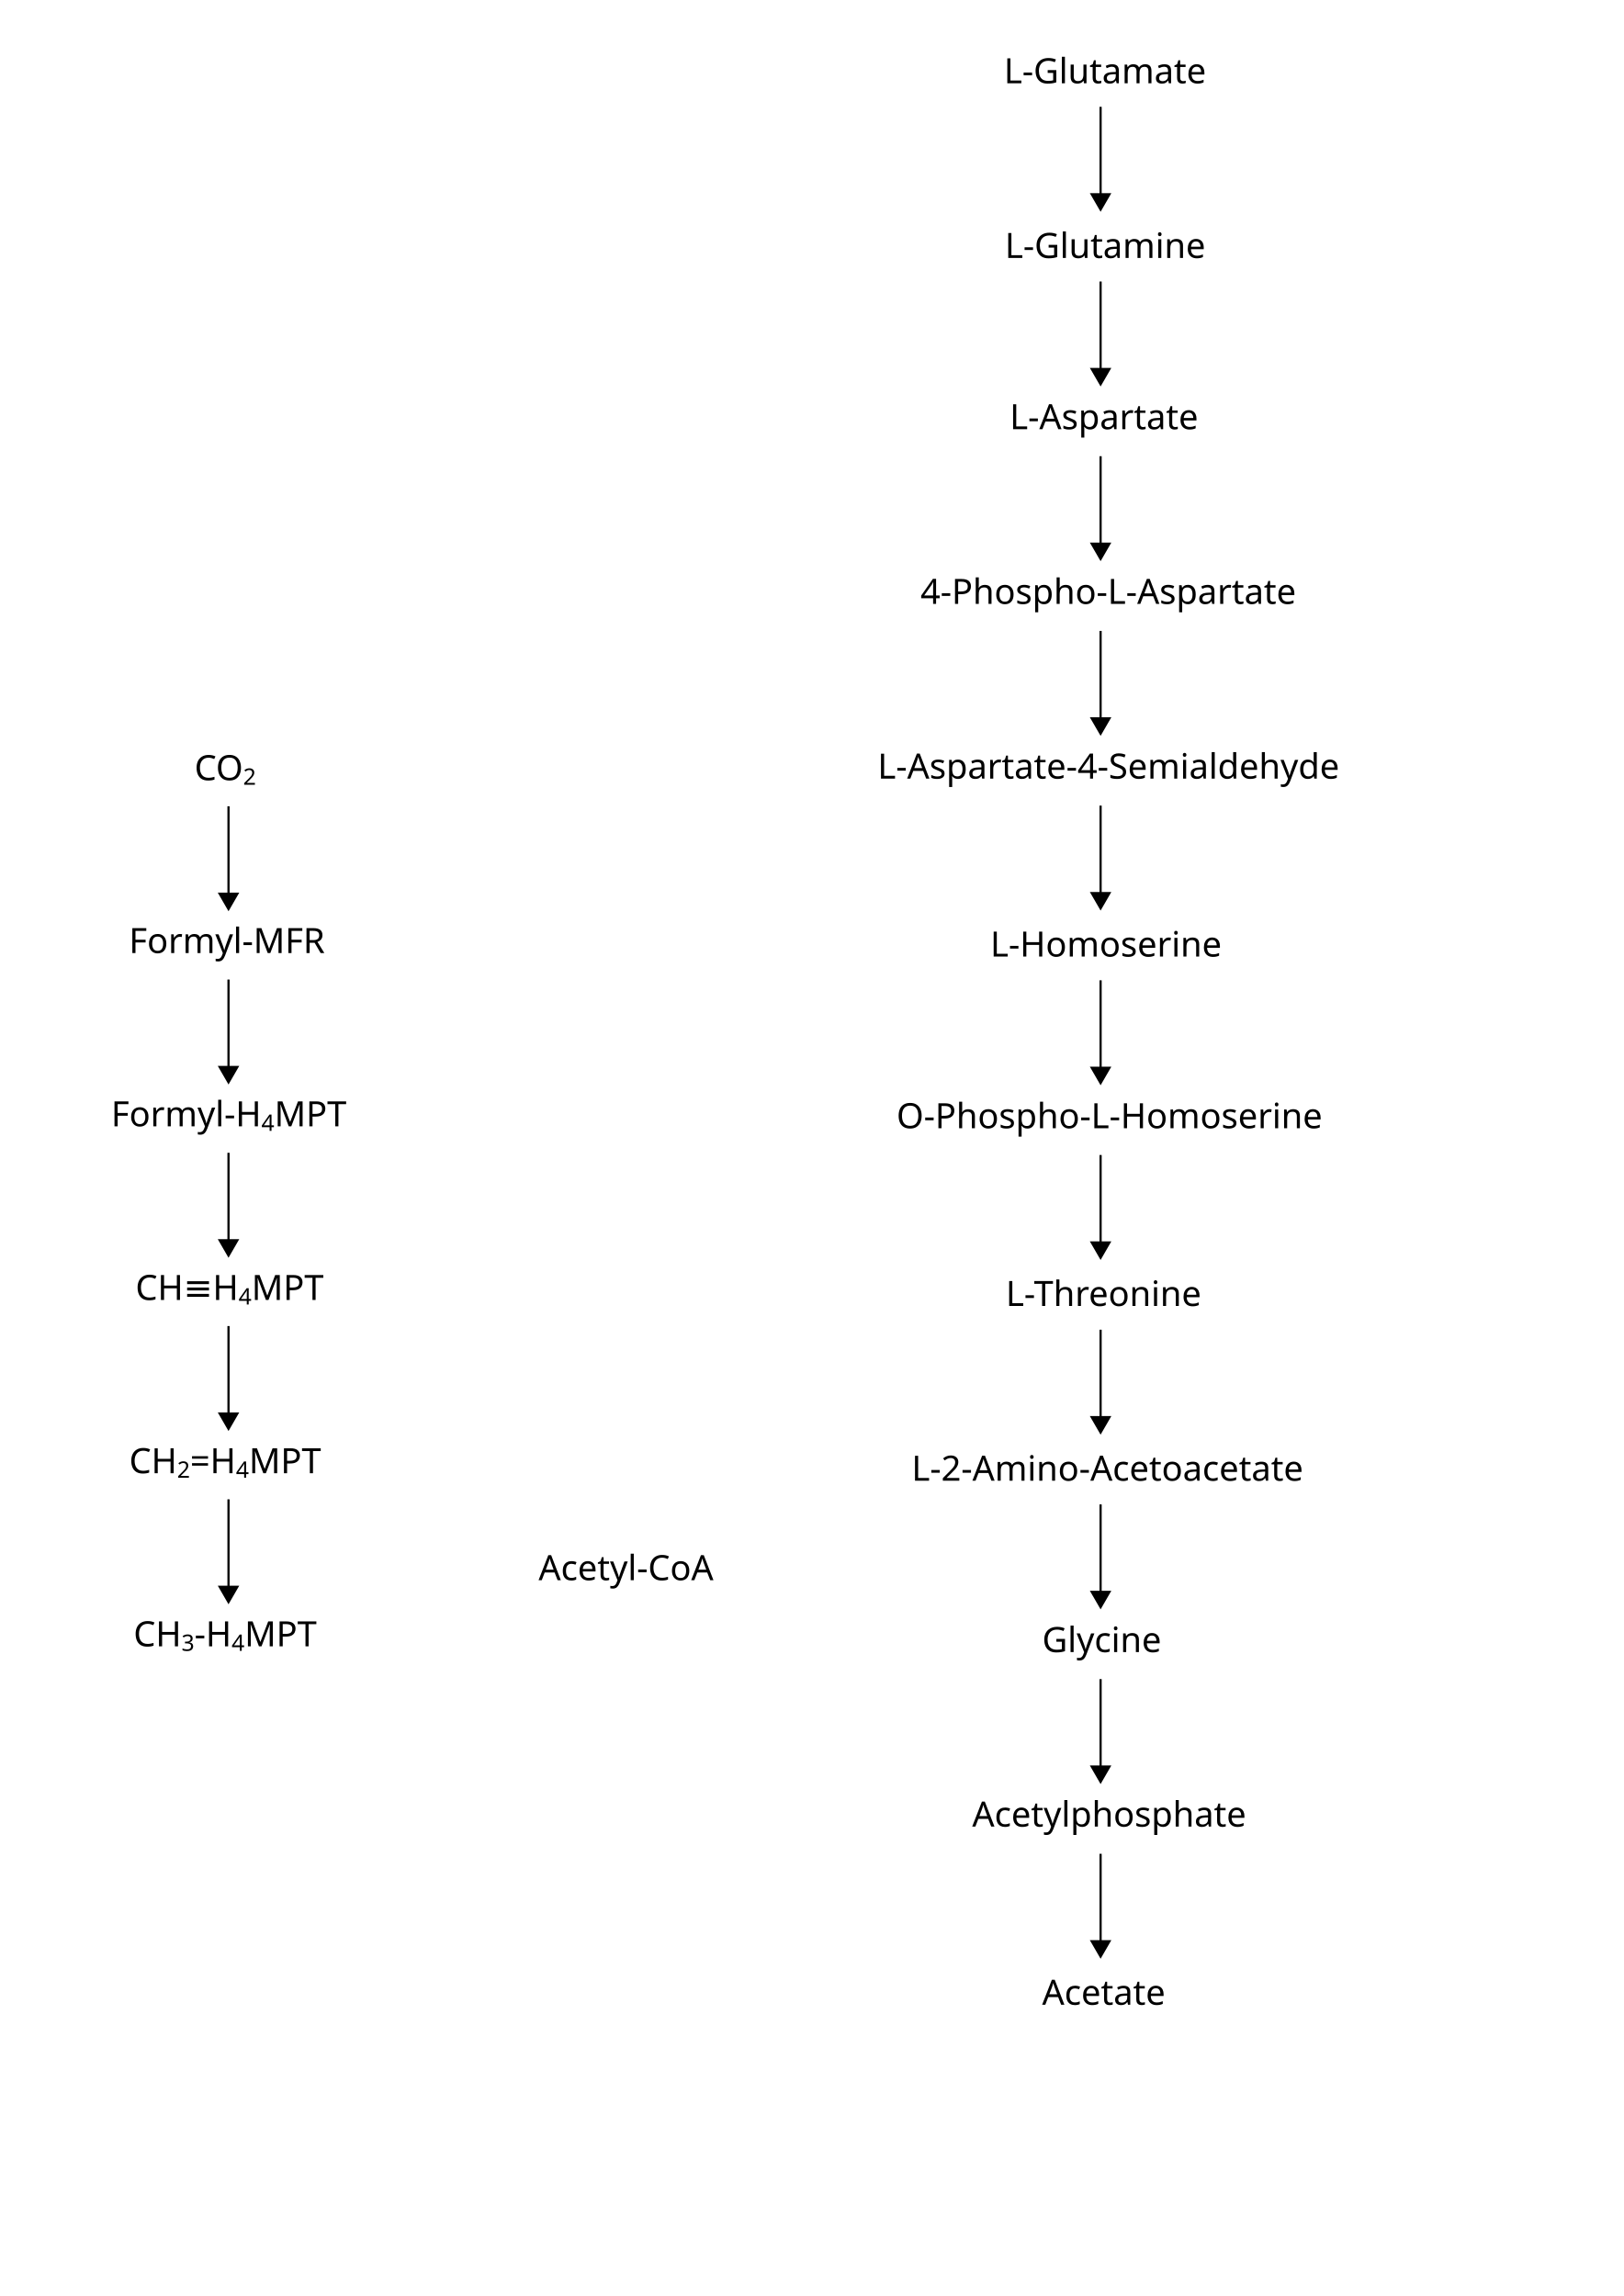
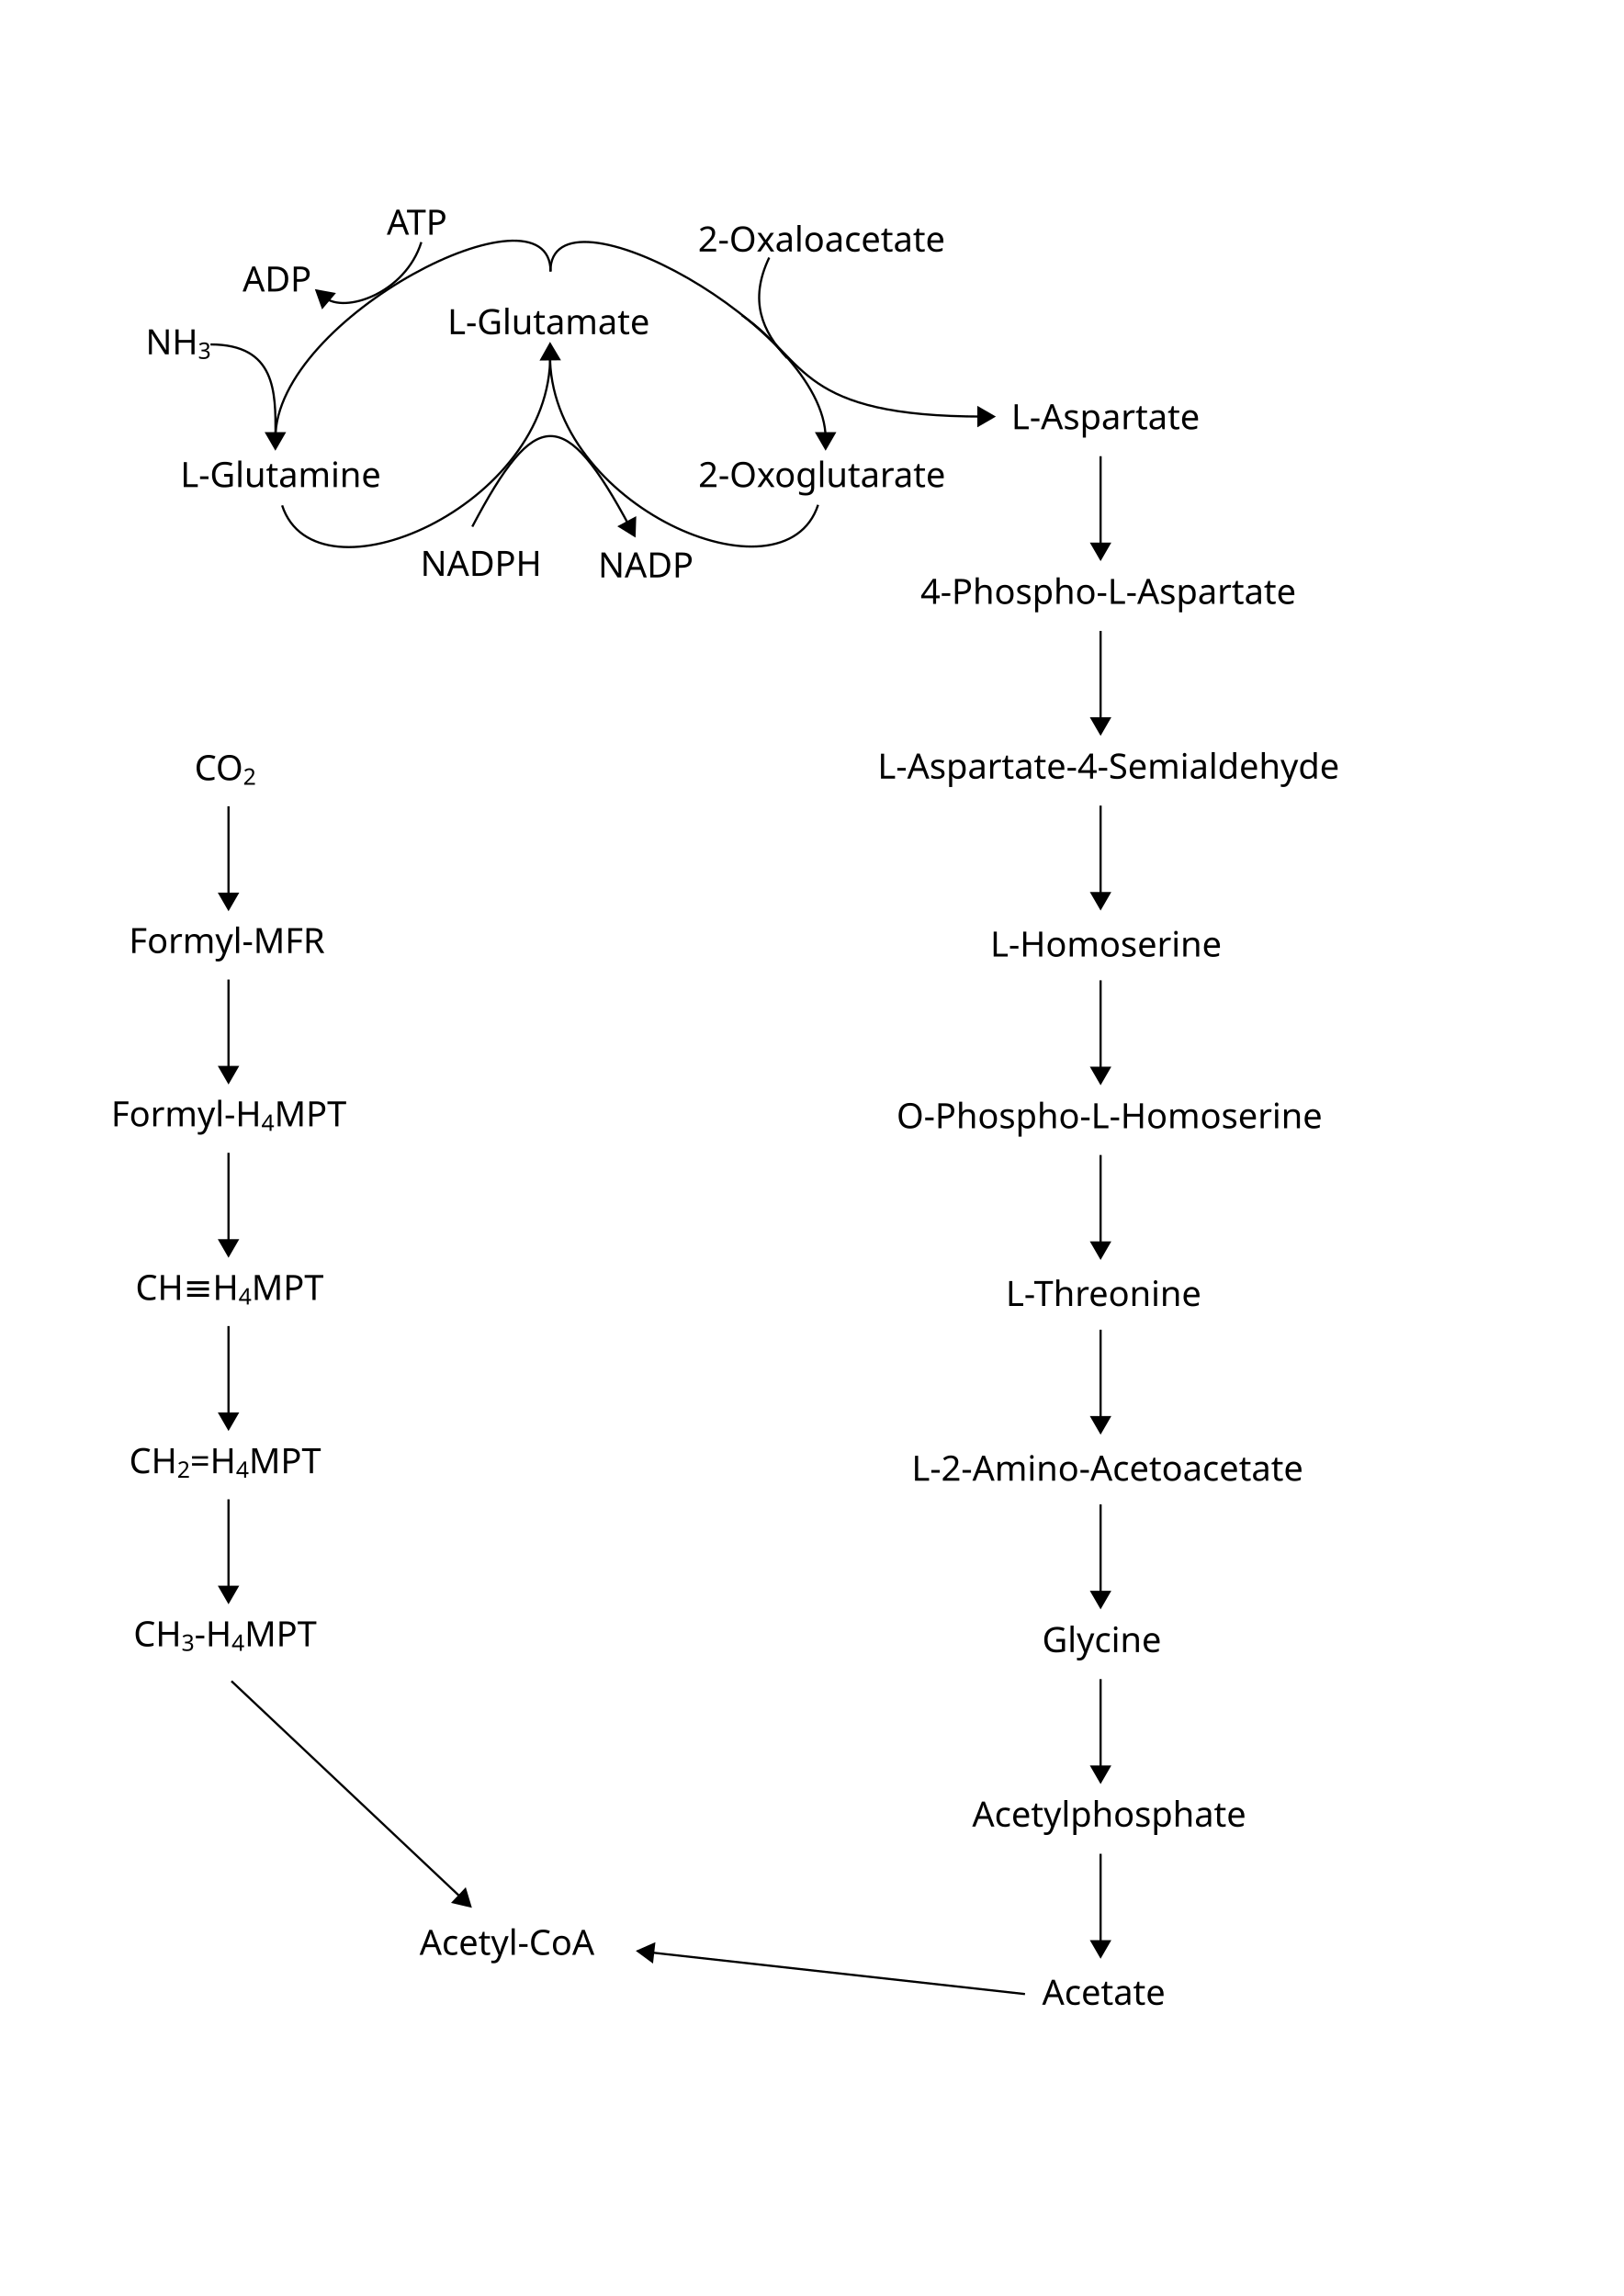
<svg xmlns="http://www.w3.org/2000/svg" width="744.094" height="1052.362" id="svg2" version="1.1">
  <defs id="defs4">
+     <marker orient="auto" refY="0.0" refX="0.0" id="TriangleInL" style="overflow:visible">
+       <path id="path4978" d="M 5.77,0.0 L -2.88,5.0 L -2.88,-5.0 L 5.77,0.0 z " style="fill-rule:evenodd;stroke:#000000;stroke-width:1.0pt" transform="scale(-0.8)" />
+     </marker>
    <marker orient="auto" refY="0.0" refX="0.0" id="TriangleOutL" style="overflow:visible">
      <path id="path4210" d="M 5.77,0.0 L -2.88,5.0 L -2.88,-5.0 L 5.77,0.0 z " style="fill-rule:evenodd;stroke:#000000;stroke-width:1.0pt" transform="scale(0.8)" />
    </marker>
  </defs>
  <g id="layer1">
-     <text id="text3037" y="724.276" x="246.811" style="font-size:16px;font-style:normal;font-weight:normal;line-height:125%;letter-spacing:0px;word-spacing:0px;fill:#000000;fill-opacity:1;stroke:none;font-family:Sans" xml:space="preserve">
-       <tspan y="724.276" x="246.811" id="tspan3039">Acetyl-CoA</tspan>
+     <text id="text3037" y="896.002" x="192.263" style="font-size:16px;font-style:normal;font-weight:normal;line-height:125%;letter-spacing:0px;word-spacing:0px;fill:#000000;fill-opacity:1;stroke:none;font-family:Sans" xml:space="preserve">
+       <tspan y="896.002" x="192.263" id="tspan3039">Acetyl-CoA</tspan>
    </text>
    <g id="g4690" transform="translate(-37.71428,319.4286)">
      <text id="text2985" y="355.813" x="96.905" style="font-size:16px;font-style:normal;font-weight:normal;line-height:125%;letter-spacing:0px;word-spacing:0px;fill:#000000;fill-opacity:1;stroke:none;font-family:Sans" xml:space="preserve">
        <tspan y="355.813" x="96.905" id="tspan2987">CH<tspan id="tspan2989" style="font-size:65.001%;baseline-shift:sub">2</tspan>=H<tspan id="tspan2991" style="font-size:65.001%;baseline-shift:sub">4</tspan>MPT</tspan>
      </text>
      <text xml:space="preserve" style="font-size:16px;font-style:normal;font-weight:normal;line-height:125%;letter-spacing:0px;word-spacing:0px;fill:#000000;fill-opacity:1;stroke:none;font-family:Sans" x="99.8" y="276.401" id="text2993">
        <tspan y="276.401" x="99.8" id="tspan3033">CH≡H<tspan id="tspan3035" style="font-size:65.001%;baseline-shift:sub">4</tspan>MPT</tspan>
      </text>
      <text id="text3001" y="435.159" x="98.905" style="font-size:16px;font-style:normal;font-weight:normal;line-height:125%;letter-spacing:0px;word-spacing:0px;fill:#000000;fill-opacity:1;stroke:none;font-family:Sans" xml:space="preserve">
        <tspan y="435.159" x="98.905" id="tspan3003">CH<tspan id="tspan3005" style="font-size:65.001%;baseline-shift:sub">3</tspan>-H<tspan id="tspan3007" style="font-size:65.001%;baseline-shift:sub">4</tspan>MPT</tspan>
      </text>
      <text xml:space="preserve" style="font-size:16px;font-style:normal;font-weight:normal;line-height:125%;letter-spacing:0px;word-spacing:0px;fill:#000000;fill-opacity:1;stroke:none;font-family:Sans" x="96.815" y="117.396" id="text3009">
        <tspan id="tspan3011" x="96.815" y="117.396">Formyl-MFR</tspan>
      </text>
      <text id="text3017" y="38.169" x="126.834" style="font-size:16px;font-style:normal;font-weight:normal;line-height:125%;letter-spacing:0px;word-spacing:0px;fill:#000000;fill-opacity:1;stroke:none;font-family:Sans" xml:space="preserve">
        <tspan y="38.169" x="126.834" id="tspan3019">CO<tspan id="tspan3021" style="font-size:65.001%;baseline-shift:sub">2</tspan>
        </tspan>
      </text>
      <text id="text3025" y="196.808" x="88.636" style="font-size:16px;font-style:normal;font-weight:normal;line-height:125%;letter-spacing:0px;word-spacing:0px;fill:#000000;fill-opacity:1;stroke:none;font-family:Sans" xml:space="preserve">
        <tspan y="196.808" x="88.636" id="tspan3027">Formyl-H<tspan id="tspan3031" style="font-size:65.001%;baseline-shift:sub">4</tspan>MPT</tspan>
      </text>
      <path id="path3112" d="m 142.432,50.126 0,42.426" style="fill:none;stroke:#000000;stroke-width:1px;stroke-linecap:butt;stroke-linejoin:miter;stroke-opacity:1;marker-end:url(#TriangleOutL)" />
      <path style="fill:none;stroke:#000000;stroke-width:1px;stroke-linecap:butt;stroke-linejoin:miter;stroke-opacity:1;marker-end:url(#TriangleOutL)" d="m 142.432,129.538 0,42.426" id="path4508" />
      <path id="path4512" d="m 142.432,208.95 0,42.426" style="fill:none;stroke:#000000;stroke-width:1px;stroke-linecap:butt;stroke-linejoin:miter;stroke-opacity:1;marker-end:url(#TriangleOutL)" />
      <path style="fill:none;stroke:#000000;stroke-width:1px;stroke-linecap:butt;stroke-linejoin:miter;stroke-opacity:1;marker-end:url(#TriangleOutL)" d="m 142.432,288.362 0,42.426" id="path4516" />
      <path id="path4520" d="m 142.432,367.774 0,42.426" style="fill:none;stroke:#000000;stroke-width:1px;stroke-linecap:butt;stroke-linejoin:miter;stroke-opacity:1;marker-end:url(#TriangleOutL)" />
    </g>
    <text id="text4524" y="356.873" x="402.181" style="font-size:16px;font-style:normal;font-weight:normal;line-height:125%;letter-spacing:0px;word-spacing:0px;fill:#000000;fill-opacity:1;stroke:none;font-family:Sans" xml:space="preserve">
      <tspan y="356.873" x="402.181" id="tspan4526">L-Aspartate-4-Semialdehyde</tspan>
    </text>
    <text xml:space="preserve" style="font-size:16px;font-style:normal;font-weight:normal;line-height:125%;letter-spacing:0px;word-spacing:0px;fill:#000000;fill-opacity:1;stroke:none;font-family:Sans" x="421.806" y="276.797" id="text4532">
      <tspan y="276.797" x="421.806" id="tspan4534">4-Phospho-L-Aspartate</tspan>
    </text>
    <text id="text4538" y="438.438" x="453.822" style="font-size:16px;font-style:normal;font-weight:normal;line-height:125%;letter-spacing:0px;word-spacing:0px;fill:#000000;fill-opacity:1;stroke:none;font-family:Sans" xml:space="preserve">
      <tspan y="438.438" x="453.822" id="tspan4540">L-Homoserine</tspan>
    </text>
-     <text xml:space="preserve" style="font-size:16px;font-style:normal;font-weight:normal;line-height:125%;letter-spacing:0px;word-spacing:0px;fill:#000000;fill-opacity:1;stroke:none;font-family:Sans" x="460.509" y="118.242" id="text4546">
-       <tspan id="tspan4548" x="460.509" y="118.242">L-Glutamine</tspan>
-     </text>
-     <text id="text4550" y="38.169" x="460.072" style="font-size:16px;font-style:normal;font-weight:normal;line-height:125%;letter-spacing:0px;word-spacing:0px;fill:#000000;fill-opacity:1;stroke:none;font-family:Sans" xml:space="preserve">
-       <tspan y="38.169" x="460.072" id="tspan4552">L-Glutamate</tspan>
-     </text>
-     <text id="text4556" y="196.724" x="462.728" style="font-size:16px;font-style:normal;font-weight:normal;line-height:125%;letter-spacing:0px;word-spacing:0px;fill:#000000;fill-opacity:1;stroke:none;font-family:Sans" xml:space="preserve">
-       <tspan y="196.724" x="462.728" id="tspan4558">L-Aspartate</tspan>
-     </text>
-     <path id="path4562" d="m 504.369,48.957 0,42.426" style="fill:none;stroke:#000000;stroke-width:1px;stroke-linecap:butt;stroke-linejoin:miter;stroke-opacity:1;marker-end:url(#TriangleOutL)" />
-     <path style="fill:none;stroke:#000000;stroke-width:1px;stroke-linecap:butt;stroke-linejoin:miter;stroke-opacity:1;marker-end:url(#TriangleOutL)" d="m 504.369,129.03 0,42.426" id="path4564" />
    <path id="path4566" d="m 504.369,209.103 0,42.426" style="fill:none;stroke:#000000;stroke-width:1px;stroke-linecap:butt;stroke-linejoin:miter;stroke-opacity:1;marker-end:url(#TriangleOutL)" />
    <path style="fill:none;stroke:#000000;stroke-width:1px;stroke-linecap:butt;stroke-linejoin:miter;stroke-opacity:1;marker-end:url(#TriangleOutL)" d="m 504.369,289.175 0,42.426" id="path4568" />
    <path id="path4570" d="m 504.369,369.248 0,42.426" style="fill:none;stroke:#000000;stroke-width:1px;stroke-linecap:butt;stroke-linejoin:miter;stroke-opacity:1;marker-end:url(#TriangleOutL)" />
    <flowRoot xml:space="preserve" id="flowRoot4682" style="fill:black;stroke:none;stroke-opacity:1;stroke-width:1px;stroke-linejoin:miter;stroke-linecap:butt;fill-opacity:1;font-family:Sans;font-style:normal;font-weight:normal;font-size:40px;line-height:125%;letter-spacing:0px;word-spacing:0px">
      <flowRegion id="flowRegion4684">
        <rect id="rect4686" width="245.714" height="495.714" x="12.857" y="-29.066" />
      </flowRegion>
      <flowPara id="flowPara4688" />
    </flowRoot>
    <text id="text4718" y="757.236" x="477.591" style="font-size:16px;font-style:normal;font-weight:normal;line-height:125%;letter-spacing:0px;word-spacing:0px;fill:#000000;fill-opacity:1;stroke:none;font-family:Sans" xml:space="preserve">
      <tspan y="757.236" x="477.591" id="tspan4720">Glycine</tspan>
    </text>
    <text xml:space="preserve" style="font-size:16px;font-style:normal;font-weight:normal;line-height:125%;letter-spacing:0px;word-spacing:0px;fill:#000000;fill-opacity:1;stroke:none;font-family:Sans" x="417.775" y="678.679" id="text4726">
      <tspan y="678.679" x="417.775" id="tspan4728">L-2-Amino-Acetoacetate</tspan>
    </text>
    <text id="text4732" y="837.211" x="445.529" style="font-size:16px;font-style:normal;font-weight:normal;line-height:125%;letter-spacing:0px;word-spacing:0px;fill:#000000;fill-opacity:1;stroke:none;font-family:Sans" xml:space="preserve">
      <tspan y="837.211" x="445.529" id="tspan4734">Acetylphosphate</tspan>
    </text>
    <text xml:space="preserve" style="font-size:16px;font-style:normal;font-weight:normal;line-height:125%;letter-spacing:0px;word-spacing:0px;fill:#000000;fill-opacity:1;stroke:none;font-family:Sans" x="410.849" y="517.116" id="text4740">
      <tspan id="tspan4742" x="410.849" y="517.116">O-Phospho-L-Homoserine</tspan>
    </text>
    <text id="text4750" y="598.583" x="460.931" style="font-size:16px;font-style:normal;font-weight:normal;line-height:125%;letter-spacing:0px;word-spacing:0px;fill:#000000;fill-opacity:1;stroke:none;font-family:Sans" xml:space="preserve">
      <tspan y="598.583" x="460.931" id="tspan4752">L-Threonine</tspan>
    </text>
    <path id="path4756" d="m 504.369,449.32 0,42.426" style="fill:none;stroke:#000000;stroke-width:1px;stroke-linecap:butt;stroke-linejoin:miter;stroke-opacity:1;marker-end:url(#TriangleOutL)" />
    <path style="fill:none;stroke:#000000;stroke-width:1px;stroke-linecap:butt;stroke-linejoin:miter;stroke-opacity:1;marker-end:url(#TriangleOutL)" d="m 504.369,529.393 0,42.426" id="path4758" />
    <path id="path4760" d="m 504.369,609.465 0,42.426" style="fill:none;stroke:#000000;stroke-width:1px;stroke-linecap:butt;stroke-linejoin:miter;stroke-opacity:1;marker-end:url(#TriangleOutL)" />
    <path style="fill:none;stroke:#000000;stroke-width:1px;stroke-linecap:butt;stroke-linejoin:miter;stroke-opacity:1;marker-end:url(#TriangleOutL)" d="m 504.369,689.538 0,42.426" id="path4762" />
    <path id="path4764" d="m 504.369,769.611 0,42.426" style="fill:none;stroke:#000000;stroke-width:1px;stroke-linecap:butt;stroke-linejoin:miter;stroke-opacity:1;marker-end:url(#TriangleOutL)" />
    <path style="fill:none;stroke:#000000;stroke-width:1px;stroke-linecap:butt;stroke-linejoin:miter;stroke-opacity:1;marker-end:url(#TriangleOutL)" d="m 504.369,849.683 0,42.426" id="path4800" />
    <text xml:space="preserve" style="font-size:16px;font-style:normal;font-weight:normal;line-height:125%;letter-spacing:0px;word-spacing:0px;fill:#000000;fill-opacity:1;stroke:none;font-family:Sans" x="477.576" y="918.873" id="text4804">
      <tspan id="tspan4806" x="477.576" y="918.873">Acetate</tspan>
    </text>
+     <text xml:space="preserve" style="font-size:16px;font-style:normal;font-weight:normal;line-height:125%;letter-spacing:0px;word-spacing:0px;fill:#000000;fill-opacity:1;stroke:none;font-family:Sans" x="82.652" y="223.242" id="text4546">
+       <tspan id="tspan4548" x="82.652" y="223.242">L-Glutamine</tspan>
+     </text>
+     <text id="text4550" y="153.169" x="205.072" style="font-size:16px;font-style:normal;font-weight:normal;line-height:125%;letter-spacing:0px;word-spacing:0px;fill:#000000;fill-opacity:1;stroke:none;font-family:Sans" xml:space="preserve">
+       <tspan y="153.169" x="205.072" id="tspan4552">L-Glutamate</tspan>
+     </text>
+     <text id="text4556" y="196.724" x="463.442" style="font-size:16px;font-style:normal;font-weight:normal;line-height:125%;letter-spacing:0px;word-spacing:0px;fill:#000000;fill-opacity:1;stroke:none;font-family:Sans" xml:space="preserve">
+       <tspan y="196.724" x="463.442" id="tspan4558">L-Aspartate</tspan>
+     </text>
+     <text xml:space="preserve" style="font-size:16px;font-style:normal;font-weight:normal;line-height:125%;letter-spacing:0px;word-spacing:0px;fill:#000000;fill-opacity:1;stroke:none;font-family:Sans" x="320.014" y="223.249" id="text3067">
+       <tspan id="tspan3069" x="320.014" y="223.249">2-Oxoglutarate</tspan>
+     </text>
+     <text id="text3071" y="115.296" x="319.871" style="font-size:16px;font-style:normal;font-weight:normal;line-height:125%;letter-spacing:0px;word-spacing:0px;fill:#000000;fill-opacity:1;stroke:none;font-family:Sans" xml:space="preserve">
+       <tspan y="115.296" x="319.871" id="tspan3073">2-Oxaloacetate</tspan>
+     </text>
+     <path style="fill:none;stroke:#000000;stroke-width:1px;stroke-linecap:butt;stroke-linejoin:miter;stroke-opacity:1;marker-end:url(#TriangleOutL)" d="m 129.286,231.648 c 15.401,47.206 123.683,0.501 122.857,-69.286" id="path5287" />
+     <path id="path5476" d="m 374.907,231.395 c -15.401,47.206 -123.683,0.501 -122.857,-69.286" style="fill:none;stroke:#000000;stroke-width:1px;stroke-linecap:butt;stroke-linejoin:miter;stroke-opacity:1;marker-end:none" />
+     <path id="path5848" d="m 378.347,200.911 c 0,-50.717 -126.119,-119.487 -126.119,-76.474" style="fill:none;stroke:#000000;stroke-width:1;stroke-linecap:butt;stroke-linejoin:miter;stroke-miterlimit:4;stroke-opacity:1;stroke-dasharray:none;marker-start:url(#TriangleInL);marker-end:none" />
+     <path style="fill:none;stroke:#000000;stroke-width:1;stroke-linecap:butt;stroke-linejoin:miter;stroke-miterlimit:4;stroke-opacity:1;stroke-dasharray:none;marker-start:url(#TriangleInL);marker-end:none" d="m 126.194,200.911 c 0,-55.618 126.119,-119.487 126.119,-76.474" id="path5850" />
+     <path style="fill:none;stroke:#000000;stroke-width:1;stroke-linecap:butt;stroke-linejoin:miter;stroke-miterlimit:4;stroke-opacity:1;stroke-dasharray:none;marker-end:url(#TriangleOutL)" d="m 216.429,241.403 c 29.057,-55.18 42.365,-55.549 72.143,0" id="path5852" />
+     <text id="text6041" y="263.956" x="192.652" style="font-size:16px;font-style:normal;font-weight:normal;line-height:125%;letter-spacing:0px;word-spacing:0px;fill:#000000;fill-opacity:1;stroke:none;font-family:Sans" xml:space="preserve">
+       <tspan y="263.956" x="192.652" id="tspan6043">NADPH</tspan>
+     </text>
+     <text xml:space="preserve" style="font-size:16px;font-style:normal;font-weight:normal;line-height:125%;letter-spacing:0px;word-spacing:0px;fill:#000000;fill-opacity:1;stroke:none;font-family:Sans" x="274.081" y="264.67" id="text6045">
+       <tspan id="tspan6047" x="274.081" y="264.67">NADP</tspan>
+     </text>
+     <path style="fill:none;stroke:#000000;stroke-width:1px;stroke-linecap:butt;stroke-linejoin:miter;stroke-opacity:1;marker-end:url(#TriangleOutL)" d="m 340,144.505 c 30.311,21.124 25.696,46.429 110.714,46.429" id="path6049" />
+     <path style="fill:none;stroke:#000000;stroke-width:1px;stroke-linecap:butt;stroke-linejoin:miter;stroke-opacity:1" d="m 352.5,118.076 c -9.46,19.793 -3.146,33.85 8.214,46.071" id="path6238" />
+     <path style="fill:none;stroke:#000000;stroke-width:1px;stroke-linecap:butt;stroke-linejoin:miter;stroke-opacity:1;marker-end:url(#TriangleOutL)" d="m 193.083,110.984 c -7.329,23.487 -35.257,33.045 -44.459,25.23" id="path6247" />
+     <text id="text6440" y="133.6" x="111.17" style="font-size:16px;font-style:normal;font-weight:normal;line-height:125%;letter-spacing:0px;word-spacing:0px;fill:#000000;fill-opacity:1;stroke:none;font-family:Sans" xml:space="preserve">
+       <tspan y="133.6" x="111.17" id="tspan6442">ADP</tspan>
+     </text>
+     <text xml:space="preserve" style="font-size:16px;font-style:normal;font-weight:normal;line-height:125%;letter-spacing:0px;word-spacing:0px;fill:#000000;fill-opacity:1;stroke:none;font-family:Sans" x="177.254" y="107.556" id="text6444">
+       <tspan id="tspan6446" x="177.254" y="107.556">ATP</tspan>
+     </text>
+     <text xml:space="preserve" style="font-size:16px;font-style:normal;font-weight:normal;line-height:125%;letter-spacing:0px;word-spacing:0px;fill:#000000;fill-opacity:1;stroke:none;font-family:Sans" x="66.723" y="162.39" id="text6554">
+       <tspan id="tspan6556" x="66.723" y="162.39">NH<tspan style="font-size:65.001%;baseline-shift:sub" id="tspan6558">3</tspan>
+       </tspan>
+     </text>
+     <path style="fill:none;stroke:#000000;stroke-width:1px;stroke-linecap:butt;stroke-linejoin:miter;stroke-opacity:1" d="m 96.47,157.872 c 30.001,0 29.8,21.927 29.8,40.911" id="path6560" />
+     <path style="fill:none;stroke:#000000;stroke-width:1px;stroke-linecap:butt;stroke-linejoin:miter;stroke-opacity:1;marker-end:url(#TriangleOutL)" d="m 106.066,770.53 106.066,100.005" id="path6565" />
+     <path style="fill:none;stroke:#000000;stroke-width:1px;stroke-linecap:butt;stroke-linejoin:miter;stroke-opacity:1;marker-end:url(#TriangleOutL)" d="M 469.721,913.971 296.985,894.778" id="path6569" />
  </g>
</svg>
